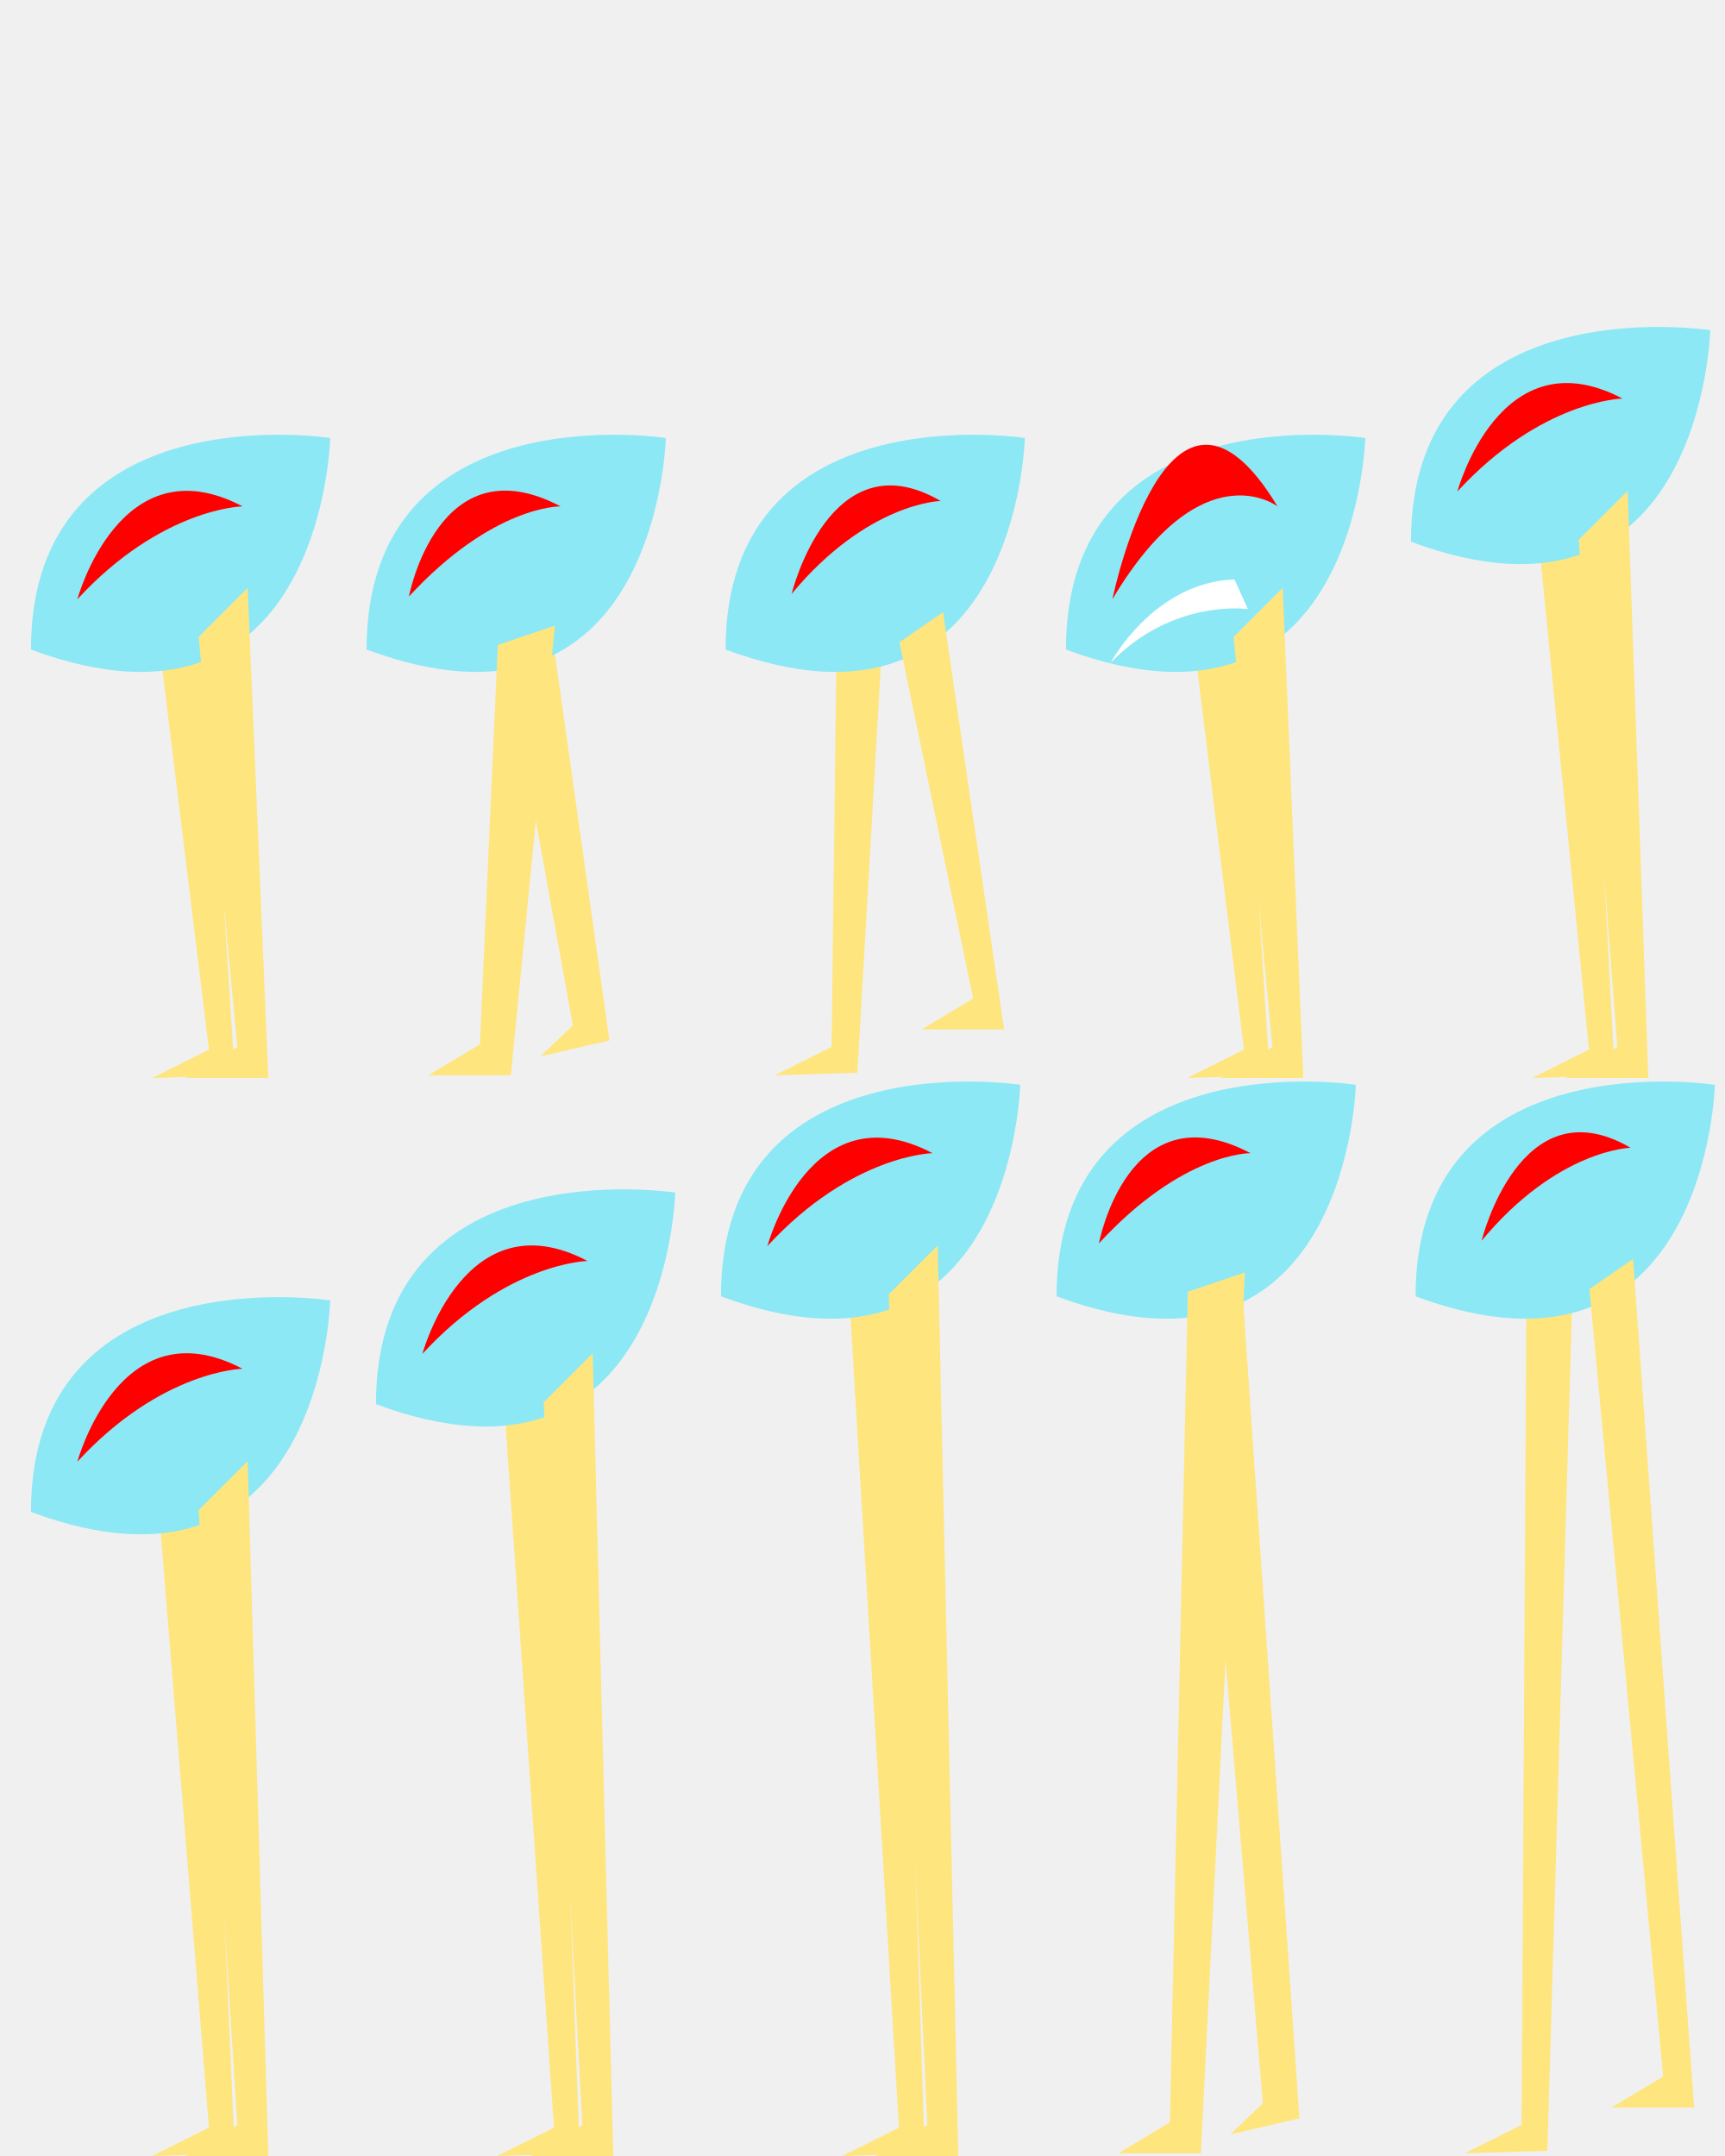
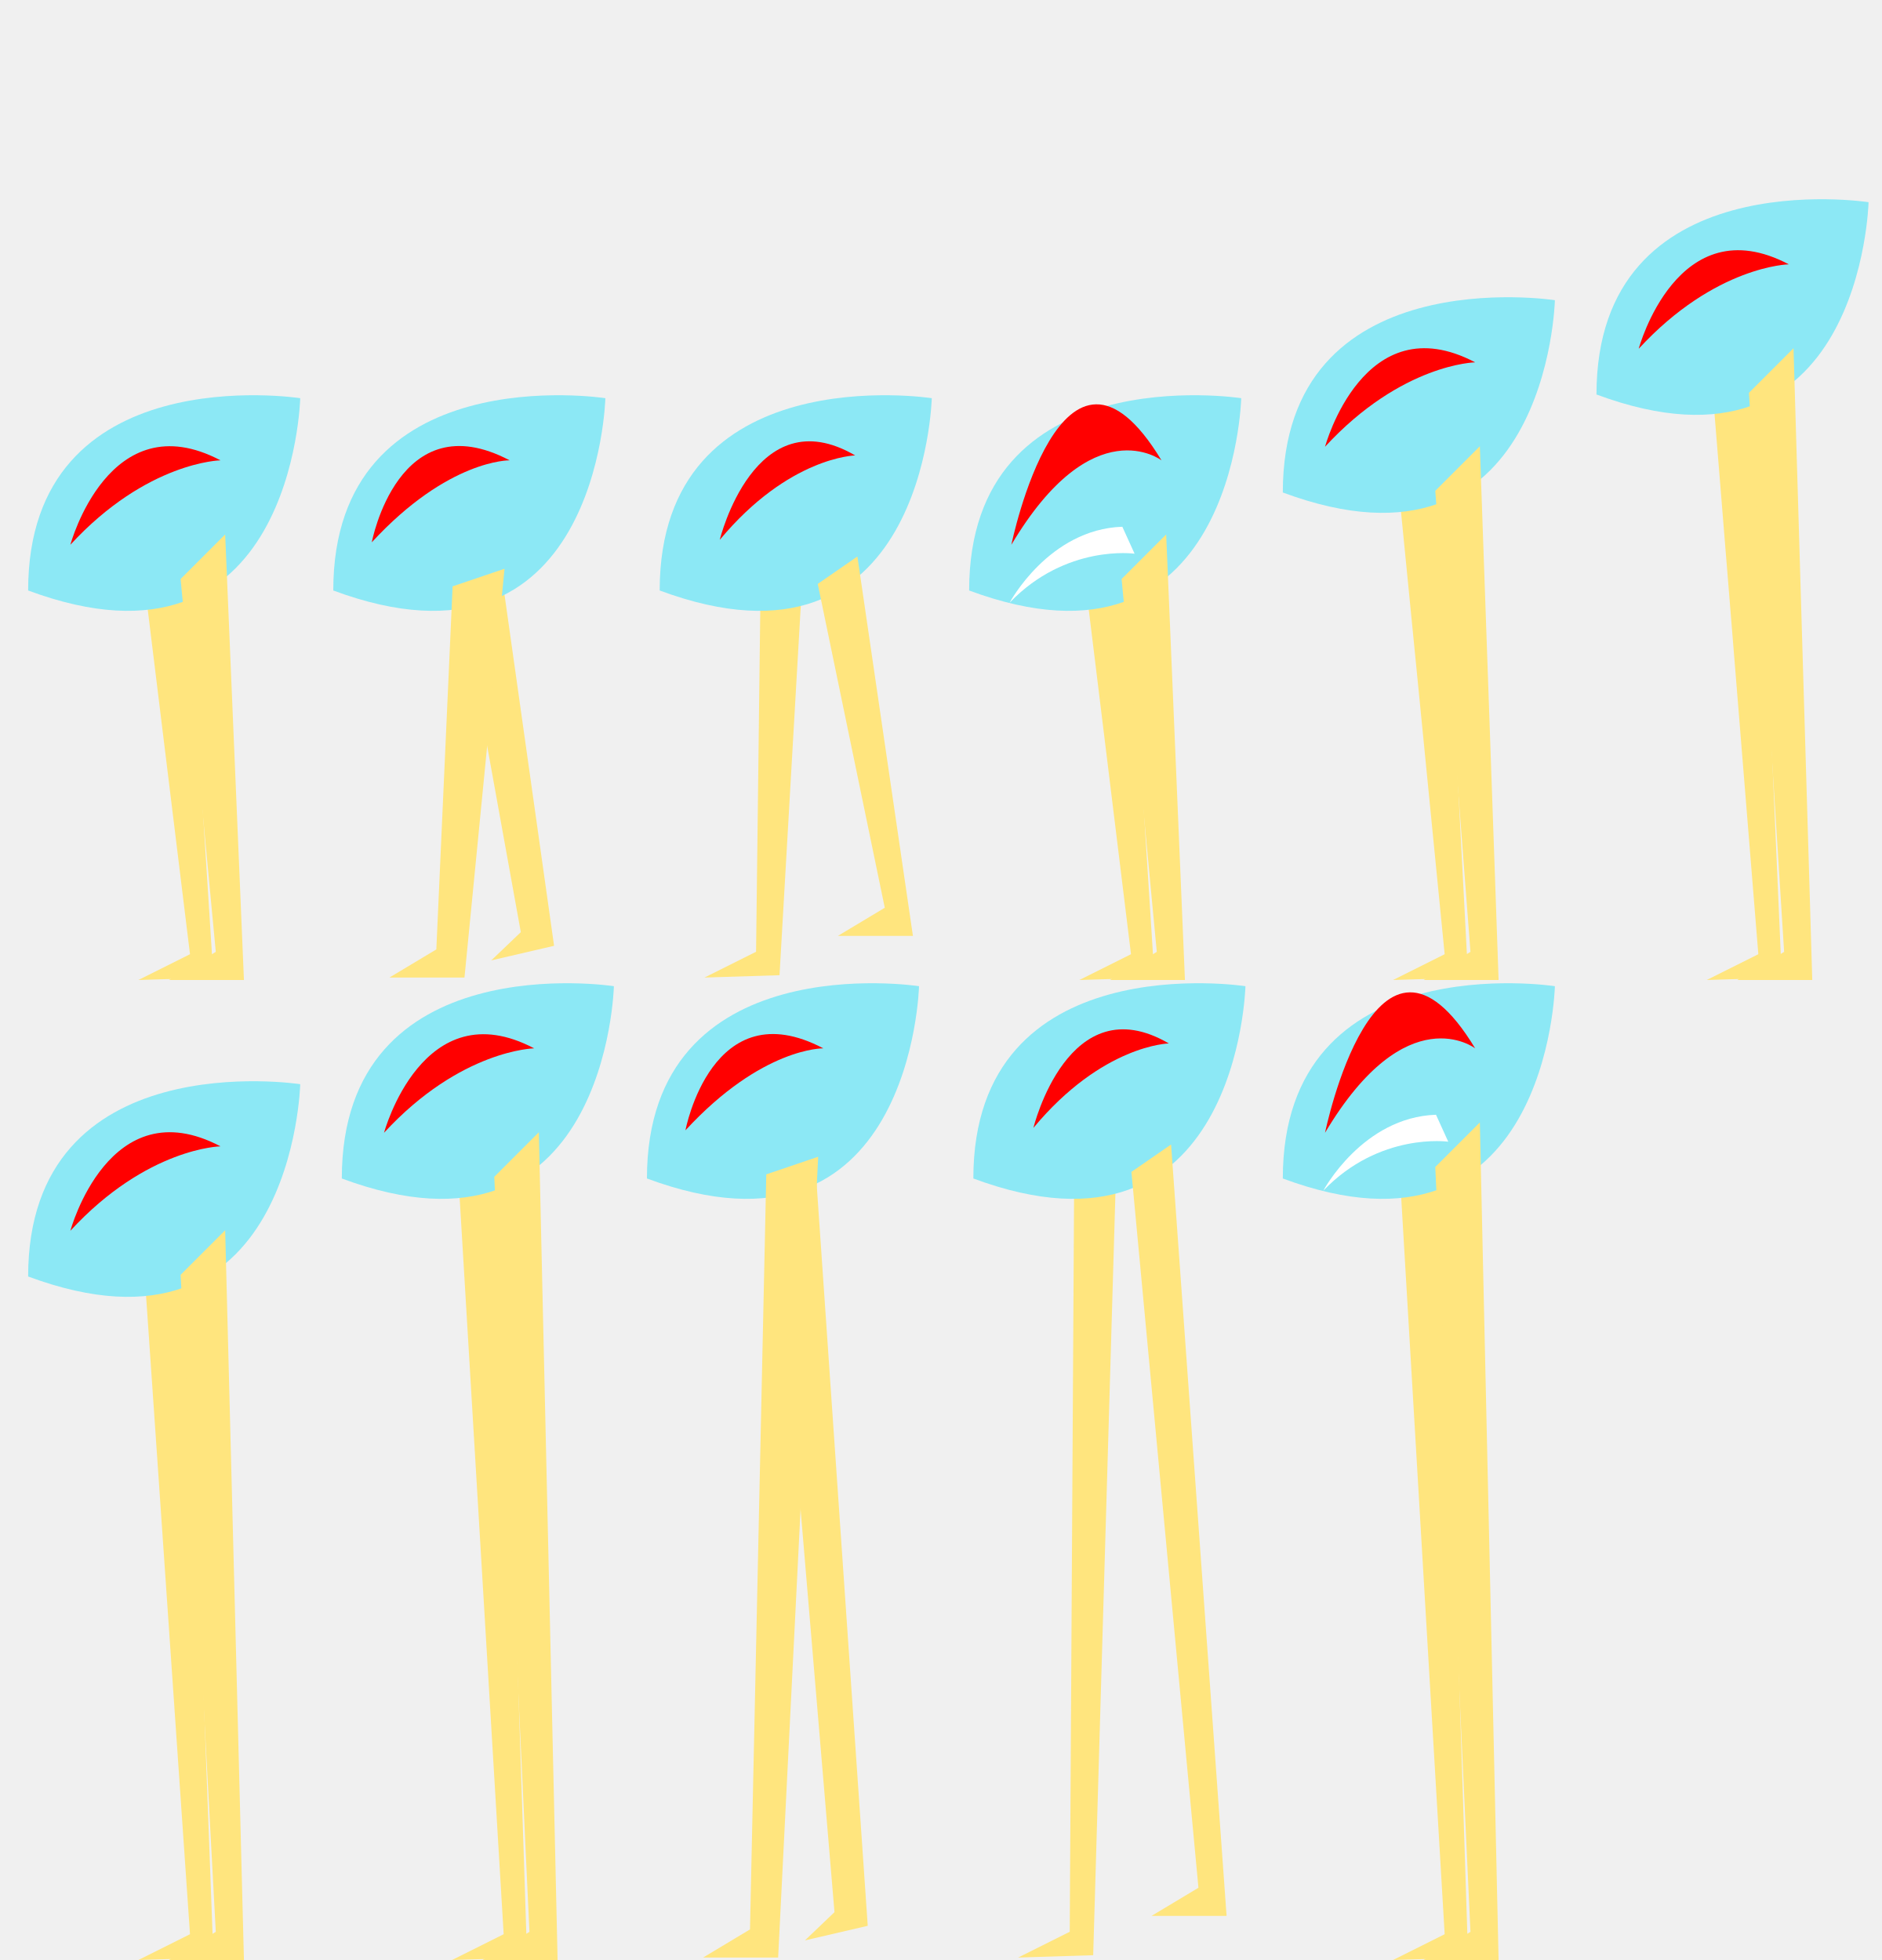
- <svg xmlns="http://www.w3.org/2000/svg" width="160" height="200" viewBox="0 0 160 200" id="svg2" version="1.1">
+ <svg xmlns="http://www.w3.org/2000/svg" width="192" height="200" viewBox="0 0 192 200" id="svg2" version="1.1">
  <defs id="defs4" />
  <g id="layer1" transform="translate(0,-852.3622)" style="display:none">
    <rect style="opacity:1;fill:#000000;fill-opacity:0.136;stroke:none;stroke-width:1;stroke-linecap:round;stroke-linejoin:round;stroke-miterlimit:4;stroke-dasharray:none;stroke-opacity:1" id="rect4136" width="32" height="100" x="0" y="952.362" />
    <rect y="852.362" x="32" height="100" width="32" id="rect4138" style="opacity:1;fill:#000000;fill-opacity:0.136;stroke:none;stroke-width:1;stroke-linecap:round;stroke-linejoin:round;stroke-miterlimit:4;stroke-dasharray:none;stroke-opacity:1" />
    <rect y="952.362" x="64" height="100" width="32" id="rect4140" style="opacity:1;fill:#000000;fill-opacity:0.136;stroke:none;stroke-width:1;stroke-linecap:round;stroke-linejoin:round;stroke-miterlimit:4;stroke-dasharray:none;stroke-opacity:1" />
    <rect style="opacity:1;fill:#000000;fill-opacity:0.136;stroke:none;stroke-width:1;stroke-linecap:round;stroke-linejoin:round;stroke-miterlimit:4;stroke-dasharray:none;stroke-opacity:1" id="rect4142" width="32" height="100" x="96" y="852.362" />
    <rect style="opacity:1;fill:#000000;fill-opacity:0.136;stroke:none;stroke-width:1;stroke-linecap:round;stroke-linejoin:round;stroke-miterlimit:4;stroke-dasharray:none;stroke-opacity:1" id="rect4144" width="32" height="100" x="128" y="952.362" />
  </g>
  <g id="layer2">
    <path style="opacity:1;fill:#ffe57e;fill-opacity:1;stroke:none;stroke-width:1;stroke-linecap:round;stroke-linejoin:round;stroke-miterlimit:4;stroke-dasharray:none;stroke-opacity:1" d="M 14.836,60.278 19.383,97.368 14.118,100 21.776,99.761 19.143,58.363 Z" id="path4155" />
    <path style="opacity:1;fill:#8ce8f5;fill-opacity:1;stroke:none;stroke-width:1;stroke-linecap:round;stroke-linejoin:round;stroke-miterlimit:4;stroke-dasharray:none;stroke-opacity:1" d="m 30.629,40.632 c 0,0 -27.758,-4.307 -27.758,19.622 C 29.911,70.304 30.629,40.632 30.629,40.632 Z" id="path4147" />
    <path style="opacity:1;fill:#ff0000;fill-opacity:1;stroke:none;stroke-width:1;stroke-linecap:round;stroke-linejoin:round;stroke-miterlimit:4;stroke-dasharray:none;stroke-opacity:1" d="m 7.179,55.587 c 0,0 3.946,-14.6 15.315,-8.614 0,0 -7.494,0.129 -15.315,8.614 z" id="path4151" />
    <path style="opacity:1;fill:#ffe57e;fill-opacity:1;stroke:none;stroke-width:1;stroke-linecap:round;stroke-linejoin:round;stroke-miterlimit:4;stroke-dasharray:none;stroke-opacity:1" d="m 22.972,54.535 -4.547,4.547 3.589,38.047 L 17.229,100 l 7.657,0 z" id="path4153" />
    <path id="path4157" d="M 46.836,60.278 53.133,95.118 50.118,98 56.526,96.511 51.143,58.363 Z" style="opacity:1;fill:#ffe57e;fill-opacity:1;stroke:none;stroke-width:1;stroke-linecap:round;stroke-linejoin:round;stroke-miterlimit:4;stroke-dasharray:none;stroke-opacity:1" />
    <path id="path4159" d="M 61.758,40.632 C 61.758,40.632 34,36.325 34,60.254 61.04,70.304 61.758,40.632 61.758,40.632 Z" style="opacity:1;fill:#8ce8f5;fill-opacity:1;stroke:none;stroke-width:1;stroke-linecap:round;stroke-linejoin:round;stroke-miterlimit:4;stroke-dasharray:none;stroke-opacity:1" />
    <path id="path4161" d="m 37.929,55.337 c 0,0 2.696,-14.35 14.065,-8.364 0,0 -6.244,-0.121 -14.065,8.364 z" style="opacity:1;fill:#ff0000;fill-opacity:1;stroke:none;stroke-width:1;stroke-linecap:round;stroke-linejoin:round;stroke-miterlimit:4;stroke-dasharray:none;stroke-opacity:1" />
    <path id="path4163" d="m 51.472,58.035 -5.297,1.797 -1.661,37.047 -4.786,2.871 7.657,0 z" style="opacity:1;fill:#ffe57e;fill-opacity:1;stroke:none;stroke-width:1;stroke-linecap:round;stroke-linejoin:round;stroke-miterlimit:4;stroke-dasharray:none;stroke-opacity:1" />
    <path id="path4165" d="M 77.586,60.278 77.133,97.118 71.868,99.75 79.526,99.511 81.893,58.363 Z" style="opacity:1;fill:#ffe57e;fill-opacity:1;stroke:none;stroke-width:1;stroke-linecap:round;stroke-linejoin:round;stroke-miterlimit:4;stroke-dasharray:none;stroke-opacity:1" />
    <path id="path4167" d="m 95.058,40.632 c 0,0 -27.758,-4.307 -27.758,19.622 27.04,10.05 27.758,-19.622 27.758,-19.622 z" style="opacity:1;fill:#8ce8f5;fill-opacity:1;stroke:none;stroke-width:1;stroke-linecap:round;stroke-linejoin:round;stroke-miterlimit:4;stroke-dasharray:none;stroke-opacity:1" />
    <path id="path4169" d="m 73.429,55.087 c 0,0 3.559,-14.6 13.815,-8.614 0,0 -6.76,0.129 -13.815,8.614 z" style="opacity:1;fill:#ff0000;fill-opacity:1;stroke:none;stroke-width:1;stroke-linecap:round;stroke-linejoin:round;stroke-miterlimit:4;stroke-dasharray:none;stroke-opacity:1" />
    <path id="path4171" d="m 87.472,56.785 -4.047,2.797 6.839,33.047 -4.786,2.871 7.657,0 z" style="opacity:1;fill:#ffe57e;fill-opacity:1;stroke:none;stroke-width:1;stroke-linecap:round;stroke-linejoin:round;stroke-miterlimit:4;stroke-dasharray:none;stroke-opacity:1" />
    <path id="path4192" d="M 110.836,60.278 115.383,97.368 110.118,100 117.776,99.761 115.143,58.363 Z" style="opacity:1;fill:#ffe57e;fill-opacity:1;stroke:none;stroke-width:1;stroke-linecap:round;stroke-linejoin:round;stroke-miterlimit:4;stroke-dasharray:none;stroke-opacity:1" />
    <path id="path4194" d="m 126.629,40.632 c 0,0 -27.758,-4.307 -27.758,19.622 27.04,10.05 27.758,-19.622 27.758,-19.622 z" style="opacity:1;fill:#8ce8f5;fill-opacity:1;stroke:none;stroke-width:1;stroke-linecap:round;stroke-linejoin:round;stroke-miterlimit:4;stroke-dasharray:none;stroke-opacity:1" />
    <path id="path4196" d="m 103.179,55.587 c 0,0 5.196,-25.35 15.315,-8.614 0,0 -6.994,-5.371 -15.315,8.614 z" style="opacity:1;fill:#ff0000;fill-opacity:1;stroke:none;stroke-width:1;stroke-linecap:round;stroke-linejoin:round;stroke-miterlimit:4;stroke-dasharray:none;stroke-opacity:1" />
    <path id="path4198" d="m 118.972,54.535 -4.547,4.547 3.589,38.047 L 113.229,100 l 7.657,0 z" style="opacity:1;fill:#ffe57e;fill-opacity:1;stroke:none;stroke-width:1;stroke-linecap:round;stroke-linejoin:round;stroke-miterlimit:4;stroke-dasharray:none;stroke-opacity:1" />
    <path style="opacity:1;fill:#ffffff;fill-opacity:1;stroke:none;stroke-width:1;stroke-linecap:round;stroke-linejoin:round;stroke-miterlimit:4;stroke-dasharray:none;stroke-opacity:1" d="m 103,61.5 c 0,0 4,-7.5 11.5,-7.75 l 1.25,2.75 c 0,0 -7,-1 -12.75,5 z" id="path4202" />
    <path id="path4204" d="M 142.836,51.278 147.383,97.368 142.118,100 149.776,99.761 147.143,49.363 Z" style="opacity:1;fill:#ffe57e;fill-opacity:1;stroke:none;stroke-width:1;stroke-linecap:round;stroke-linejoin:round;stroke-miterlimit:4;stroke-dasharray:none;stroke-opacity:1" />
    <path id="path4206" d="m 158.629,30.632 c 0,0 -27.758,-4.307 -27.758,19.622 27.04,10.05 27.758,-19.622 27.758,-19.622 z" style="opacity:1;fill:#8ce8f5;fill-opacity:1;stroke:none;stroke-width:1;stroke-linecap:round;stroke-linejoin:round;stroke-miterlimit:4;stroke-dasharray:none;stroke-opacity:1" />
    <path id="path4208" d="m 135.179,45.587 c 0,0 3.946,-14.6 15.315,-8.614 0,0 -7.494,0.129 -15.315,8.614 z" style="opacity:1;fill:#ff0000;fill-opacity:1;stroke:none;stroke-width:1;stroke-linecap:round;stroke-linejoin:round;stroke-miterlimit:4;stroke-dasharray:none;stroke-opacity:1" />
    <path id="path4210" d="m 150.972,45.535 -4.547,4.547 3.589,47.047 L 145.229,100 l 7.657,0 z" style="opacity:1;fill:#ffe57e;fill-opacity:1;stroke:none;stroke-width:1;stroke-linecap:round;stroke-linejoin:round;stroke-miterlimit:4;stroke-dasharray:none;stroke-opacity:1" />
-     <path style="opacity:1;fill:#ffe57e;fill-opacity:1;stroke:none;stroke-width:1;stroke-linecap:round;stroke-linejoin:round;stroke-miterlimit:4;stroke-dasharray:none;stroke-opacity:1" d="m 14.836,141.278 4.547,56.09 -5.264,2.632 7.657,-0.239 -2.632,-60.397 z" id="path4212" />
-     <path style="opacity:1;fill:#8ce8f5;fill-opacity:1;stroke:none;stroke-width:1;stroke-linecap:round;stroke-linejoin:round;stroke-miterlimit:4;stroke-dasharray:none;stroke-opacity:1" d="m 30.629,120.632 c 0,0 -27.758,-4.307 -27.758,19.622 27.04,10.05 27.758,-19.622 27.758,-19.622 z" id="path4214" />
-     <path style="opacity:1;fill:#ff0000;fill-opacity:1;stroke:none;stroke-width:1;stroke-linecap:round;stroke-linejoin:round;stroke-miterlimit:4;stroke-dasharray:none;stroke-opacity:1" d="m 7.179,135.588 c 0,0 3.946,-14.6 15.315,-8.614 0,0 -7.494,0.129 -15.315,8.614 z" id="path4216" />
-     <path style="opacity:1;fill:#ffe57e;fill-opacity:1;stroke:none;stroke-width:1;stroke-linecap:round;stroke-linejoin:round;stroke-miterlimit:4;stroke-dasharray:none;stroke-opacity:1" d="m 22.972,135.535 -4.547,4.547 3.589,57.047 L 17.229,200 l 7.657,0 z" id="path4218" />
-     <path id="path4228" d="m 46.836,131.278 4.547,66.09 -5.264,2.632 7.657,-0.239 -2.632,-70.397 z" style="opacity:1;fill:#ffe57e;fill-opacity:1;stroke:none;stroke-width:1;stroke-linecap:round;stroke-linejoin:round;stroke-miterlimit:4;stroke-dasharray:none;stroke-opacity:1" />
-     <path id="path4230" d="m 62.629,110.632 c 0,0 -27.758,-4.307 -27.758,19.622 27.04,10.05 27.758,-19.622 27.758,-19.622 z" style="opacity:1;fill:#8ce8f5;fill-opacity:1;stroke:none;stroke-width:1;stroke-linecap:round;stroke-linejoin:round;stroke-miterlimit:4;stroke-dasharray:none;stroke-opacity:1" />
-     <path id="path4232" d="m 39.179,125.588 c 0,0 3.946,-14.6 15.315,-8.614 0,0 -7.494,0.129 -15.315,8.614 z" style="opacity:1;fill:#ff0000;fill-opacity:1;stroke:none;stroke-width:1;stroke-linecap:round;stroke-linejoin:round;stroke-miterlimit:4;stroke-dasharray:none;stroke-opacity:1" />
-     <path id="path4234" d="m 54.972,125.535 -4.547,4.547 3.589,67.047 L 49.229,200 l 7.657,0 z" style="opacity:1;fill:#ffe57e;fill-opacity:1;stroke:none;stroke-width:1;stroke-linecap:round;stroke-linejoin:round;stroke-miterlimit:4;stroke-dasharray:none;stroke-opacity:1" />
-     <path style="opacity:1;fill:#ffe57e;fill-opacity:1;stroke:none;stroke-width:1;stroke-linecap:round;stroke-linejoin:round;stroke-miterlimit:4;stroke-dasharray:none;stroke-opacity:1" d="m 78.836,121.278 4.547,76.09 -5.264,2.632 7.657,-0.239 -2.632,-80.397 z" id="path4236" />
-     <path style="opacity:1;fill:#8ce8f5;fill-opacity:1;stroke:none;stroke-width:1;stroke-linecap:round;stroke-linejoin:round;stroke-miterlimit:4;stroke-dasharray:none;stroke-opacity:1" d="m 94.629,100.632 c 0,0 -27.758,-4.307 -27.758,19.622 27.04,10.05 27.758,-19.622 27.758,-19.622 z" id="path4238" />
-     <path style="opacity:1;fill:#ff0000;fill-opacity:1;stroke:none;stroke-width:1;stroke-linecap:round;stroke-linejoin:round;stroke-miterlimit:4;stroke-dasharray:none;stroke-opacity:1" d="m 71.179,115.588 c 0,0 3.946,-14.6 15.315,-8.614 0,0 -7.494,0.129 -15.315,8.614 z" id="path4240" />
-     <path style="opacity:1;fill:#ffe57e;fill-opacity:1;stroke:none;stroke-width:1;stroke-linecap:round;stroke-linejoin:round;stroke-miterlimit:4;stroke-dasharray:none;stroke-opacity:1" d="m 86.972,115.535 -4.547,4.547 3.589,77.047 L 81.229,200 l 7.657,0 z" id="path4242" />
-     <path style="opacity:1;fill:#ffe57e;fill-opacity:1;stroke:none;stroke-width:1;stroke-linecap:round;stroke-linejoin:round;stroke-miterlimit:4;stroke-dasharray:none;stroke-opacity:1" d="m 110.836,120.278 6.297,74.84 -3.014,2.882 6.407,-1.489 -5.382,-78.147 z" id="path4244" />
-     <path style="opacity:1;fill:#8ce8f5;fill-opacity:1;stroke:none;stroke-width:1;stroke-linecap:round;stroke-linejoin:round;stroke-miterlimit:4;stroke-dasharray:none;stroke-opacity:1" d="m 125.758,100.632 c 0,0 -27.758,-4.307 -27.758,19.622 27.04,10.05 27.758,-19.622 27.758,-19.622 z" id="path4246" />
-     <path style="opacity:1;fill:#ff0000;fill-opacity:1;stroke:none;stroke-width:1;stroke-linecap:round;stroke-linejoin:round;stroke-miterlimit:4;stroke-dasharray:none;stroke-opacity:1" d="m 101.929,115.338 c 0,0 2.696,-14.35 14.065,-8.364 0,0 -6.244,-0.121 -14.065,8.364 z" id="path4248" />
-     <path style="opacity:1;fill:#ffe57e;fill-opacity:1;stroke:none;stroke-width:1;stroke-linecap:round;stroke-linejoin:round;stroke-miterlimit:4;stroke-dasharray:none;stroke-opacity:1" d="m 115.472,118.035 -5.297,1.797 -1.661,77.047 -4.786,2.872 7.657,0 z" id="path4250" />
-     <path style="opacity:1;fill:#ffe57e;fill-opacity:1;stroke:none;stroke-width:1;stroke-linecap:round;stroke-linejoin:round;stroke-miterlimit:4;stroke-dasharray:none;stroke-opacity:1" d="m 141.586,120.278 -0.453,76.84 -5.264,2.632 7.657,-0.239 2.368,-81.147 z" id="path4252" />
-     <path style="opacity:1;fill:#8ce8f5;fill-opacity:1;stroke:none;stroke-width:1;stroke-linecap:round;stroke-linejoin:round;stroke-miterlimit:4;stroke-dasharray:none;stroke-opacity:1" d="m 159.058,100.632 c 0,0 -27.758,-4.307 -27.758,19.622 27.04,10.05 27.758,-19.622 27.758,-19.622 z" id="path4254" />
-     <path style="opacity:1;fill:#ff0000;fill-opacity:1;stroke:none;stroke-width:1;stroke-linecap:round;stroke-linejoin:round;stroke-miterlimit:4;stroke-dasharray:none;stroke-opacity:1" d="m 137.429,115.088 c 0,0 3.559,-14.6 13.815,-8.614 0,0 -6.76,0.129 -13.815,8.614 z" id="path4256" />
-     <path style="opacity:1;fill:#ffe57e;fill-opacity:1;stroke:none;stroke-width:1;stroke-linecap:round;stroke-linejoin:round;stroke-miterlimit:4;stroke-dasharray:none;stroke-opacity:1" d="m 151.472,116.785 -4.047,2.797 6.839,73.047 -4.786,2.872 7.657,0 z" id="path4258" />
+     <path style="opacity:1;fill:#ffe57e;fill-opacity:1;stroke:none;stroke-width:1;stroke-linecap:round;stroke-linejoin:round;stroke-miterlimit:4;stroke-dasharray:none;stroke-opacity:1" d="m 174.836,41.278 4.547,56.09 -5.264,2.632 7.657,-0.239 -2.632,-60.397 z" id="path4212" />
+     <path style="opacity:1;fill:#8ce8f5;fill-opacity:1;stroke:none;stroke-width:1;stroke-linecap:round;stroke-linejoin:round;stroke-miterlimit:4;stroke-dasharray:none;stroke-opacity:1" d="m 190.629,20.632 c 0,0 -27.758,-4.307 -27.758,19.622 27.04,10.05 27.758,-19.622 27.758,-19.622 z" id="path4214" />
+     <path style="opacity:1;fill:#ff0000;fill-opacity:1;stroke:none;stroke-width:1;stroke-linecap:round;stroke-linejoin:round;stroke-miterlimit:4;stroke-dasharray:none;stroke-opacity:1" d="m 167.179,35.587 c 0,0 3.946,-14.6 15.315,-8.614 0,0 -7.494,0.129 -15.315,8.614 z" id="path4216" />
+     <path style="opacity:1;fill:#ffe57e;fill-opacity:1;stroke:none;stroke-width:1;stroke-linecap:round;stroke-linejoin:round;stroke-miterlimit:4;stroke-dasharray:none;stroke-opacity:1" d="m 182.972,35.535 -4.547,4.547 3.589,57.047 -4.786,2.872 7.657,0 z" id="path4218" />
+     <path id="path4228" d="m 14.836,131.278 4.547,66.09 -5.264,2.632 7.657,-0.239 -2.632,-70.397 z" style="opacity:1;fill:#ffe57e;fill-opacity:1;stroke:none;stroke-width:1;stroke-linecap:round;stroke-linejoin:round;stroke-miterlimit:4;stroke-dasharray:none;stroke-opacity:1" />
+     <path id="path4230" d="m 30.629,110.632 c 0,0 -27.758,-4.307 -27.758,19.622 27.04,10.05 27.758,-19.622 27.758,-19.622 z" style="opacity:1;fill:#8ce8f5;fill-opacity:1;stroke:none;stroke-width:1;stroke-linecap:round;stroke-linejoin:round;stroke-miterlimit:4;stroke-dasharray:none;stroke-opacity:1" />
+     <path id="path4232" d="m 7.179,125.588 c 0,0 3.946,-14.6 15.315,-8.614 0,0 -7.494,0.129 -15.315,8.614 z" style="opacity:1;fill:#ff0000;fill-opacity:1;stroke:none;stroke-width:1;stroke-linecap:round;stroke-linejoin:round;stroke-miterlimit:4;stroke-dasharray:none;stroke-opacity:1" />
+     <path id="path4234" d="m 22.972,125.535 -4.547,4.547 3.589,67.047 L 17.229,200 l 7.657,0 z" style="opacity:1;fill:#ffe57e;fill-opacity:1;stroke:none;stroke-width:1;stroke-linecap:round;stroke-linejoin:round;stroke-miterlimit:4;stroke-dasharray:none;stroke-opacity:1" />
+     <path style="opacity:1;fill:#ffe57e;fill-opacity:1;stroke:none;stroke-width:1;stroke-linecap:round;stroke-linejoin:round;stroke-miterlimit:4;stroke-dasharray:none;stroke-opacity:1" d="m 46.836,121.278 4.547,76.09 -5.264,2.632 7.657,-0.239 -2.632,-80.397 z" id="path4236" />
+     <path style="opacity:1;fill:#8ce8f5;fill-opacity:1;stroke:none;stroke-width:1;stroke-linecap:round;stroke-linejoin:round;stroke-miterlimit:4;stroke-dasharray:none;stroke-opacity:1" d="m 62.629,100.632 c 0,0 -27.758,-4.307 -27.758,19.622 27.04,10.05 27.758,-19.622 27.758,-19.622 z" id="path4238" />
+     <path style="opacity:1;fill:#ff0000;fill-opacity:1;stroke:none;stroke-width:1;stroke-linecap:round;stroke-linejoin:round;stroke-miterlimit:4;stroke-dasharray:none;stroke-opacity:1" d="m 39.179,115.588 c 0,0 3.946,-14.6 15.315,-8.614 0,0 -7.494,0.129 -15.315,8.614 z" id="path4240" />
+     <path style="opacity:1;fill:#ffe57e;fill-opacity:1;stroke:none;stroke-width:1;stroke-linecap:round;stroke-linejoin:round;stroke-miterlimit:4;stroke-dasharray:none;stroke-opacity:1" d="m 54.972,115.535 -4.547,4.547 3.589,77.047 L 49.229,200 l 7.657,0 z" id="path4242" />
+     <path style="opacity:1;fill:#ffe57e;fill-opacity:1;stroke:none;stroke-width:1;stroke-linecap:round;stroke-linejoin:round;stroke-miterlimit:4;stroke-dasharray:none;stroke-opacity:1" d="m 78.836,120.278 6.297,74.84 -3.014,2.882 6.407,-1.489 -5.382,-78.147 z" id="path4244" />
+     <path style="opacity:1;fill:#8ce8f5;fill-opacity:1;stroke:none;stroke-width:1;stroke-linecap:round;stroke-linejoin:round;stroke-miterlimit:4;stroke-dasharray:none;stroke-opacity:1" d="m 93.758,100.632 c 0,0 -27.758,-4.307 -27.758,19.622 27.04,10.05 27.758,-19.622 27.758,-19.622 z" id="path4246" />
+     <path style="opacity:1;fill:#ff0000;fill-opacity:1;stroke:none;stroke-width:1;stroke-linecap:round;stroke-linejoin:round;stroke-miterlimit:4;stroke-dasharray:none;stroke-opacity:1" d="m 69.929,115.338 c 0,0 2.696,-14.35 14.065,-8.364 0,0 -6.244,-0.121 -14.065,8.364 z" id="path4248" />
+     <path style="opacity:1;fill:#ffe57e;fill-opacity:1;stroke:none;stroke-width:1;stroke-linecap:round;stroke-linejoin:round;stroke-miterlimit:4;stroke-dasharray:none;stroke-opacity:1" d="m 83.472,118.035 -5.297,1.797 -1.661,77.047 -4.786,2.872 7.657,0 z" id="path4250" />
+     <path style="opacity:1;fill:#ffe57e;fill-opacity:1;stroke:none;stroke-width:1;stroke-linecap:round;stroke-linejoin:round;stroke-miterlimit:4;stroke-dasharray:none;stroke-opacity:1" d="m 109.586,120.278 -0.453,76.84 -5.264,2.632 7.657,-0.239 2.368,-81.147 z" id="path4252" />
+     <path style="opacity:1;fill:#8ce8f5;fill-opacity:1;stroke:none;stroke-width:1;stroke-linecap:round;stroke-linejoin:round;stroke-miterlimit:4;stroke-dasharray:none;stroke-opacity:1" d="m 127.058,100.632 c 0,0 -27.758,-4.307 -27.758,19.622 27.04,10.05 27.758,-19.622 27.758,-19.622 z" id="path4254" />
+     <path style="opacity:1;fill:#ff0000;fill-opacity:1;stroke:none;stroke-width:1;stroke-linecap:round;stroke-linejoin:round;stroke-miterlimit:4;stroke-dasharray:none;stroke-opacity:1" d="m 105.429,115.088 c 0,0 3.559,-14.6 13.815,-8.614 0,0 -6.76,0.129 -13.815,8.614 z" id="path4256" />
+     <path style="opacity:1;fill:#ffe57e;fill-opacity:1;stroke:none;stroke-width:1;stroke-linecap:round;stroke-linejoin:round;stroke-miterlimit:4;stroke-dasharray:none;stroke-opacity:1" d="m 119.472,116.785 -4.047,2.797 6.839,73.047 -4.786,2.872 7.657,0 z" id="path4258" />
+     <path style="opacity:1;fill:#ffe57e;fill-opacity:1;stroke:none;stroke-width:1;stroke-linecap:round;stroke-linejoin:round;stroke-miterlimit:4;stroke-dasharray:none;stroke-opacity:1" d="m 142.836,120.278 4.547,77.09 -5.264,2.632 7.657,-0.239 -2.632,-81.397 z" id="path4180" />
+     <path style="opacity:1;fill:#8ce8f5;fill-opacity:1;stroke:none;stroke-width:1;stroke-linecap:round;stroke-linejoin:round;stroke-miterlimit:4;stroke-dasharray:none;stroke-opacity:1" d="m 158.629,100.632 c 0,0 -27.758,-4.307 -27.758,19.622 27.04,10.05 27.758,-19.622 27.758,-19.622 z" id="path4182" />
+     <path style="opacity:1;fill:#ff0000;fill-opacity:1;stroke:none;stroke-width:1;stroke-linecap:round;stroke-linejoin:round;stroke-miterlimit:4;stroke-dasharray:none;stroke-opacity:1" d="m 135.179,115.588 c 0,0 5.196,-25.35 15.315,-8.614 0,0 -6.994,-5.371 -15.315,8.614 z" id="path4184" />
+     <path style="opacity:1;fill:#ffe57e;fill-opacity:1;stroke:none;stroke-width:1;stroke-linecap:round;stroke-linejoin:round;stroke-miterlimit:4;stroke-dasharray:none;stroke-opacity:1" d="m 150.972,114.535 -4.547,4.547 3.589,78.047 -4.786,2.872 7.657,0 z" id="path4186" />
+     <path id="path4188" d="m 135,121.5 c 0,0 4,-7.5 11.5,-7.75 l 1.25,2.75 c 0,0 -7,-1 -12.75,5 z" style="opacity:1;fill:#ffffff;fill-opacity:1;stroke:none;stroke-width:1;stroke-linecap:round;stroke-linejoin:round;stroke-miterlimit:4;stroke-dasharray:none;stroke-opacity:1" />
  </g>
</svg>
